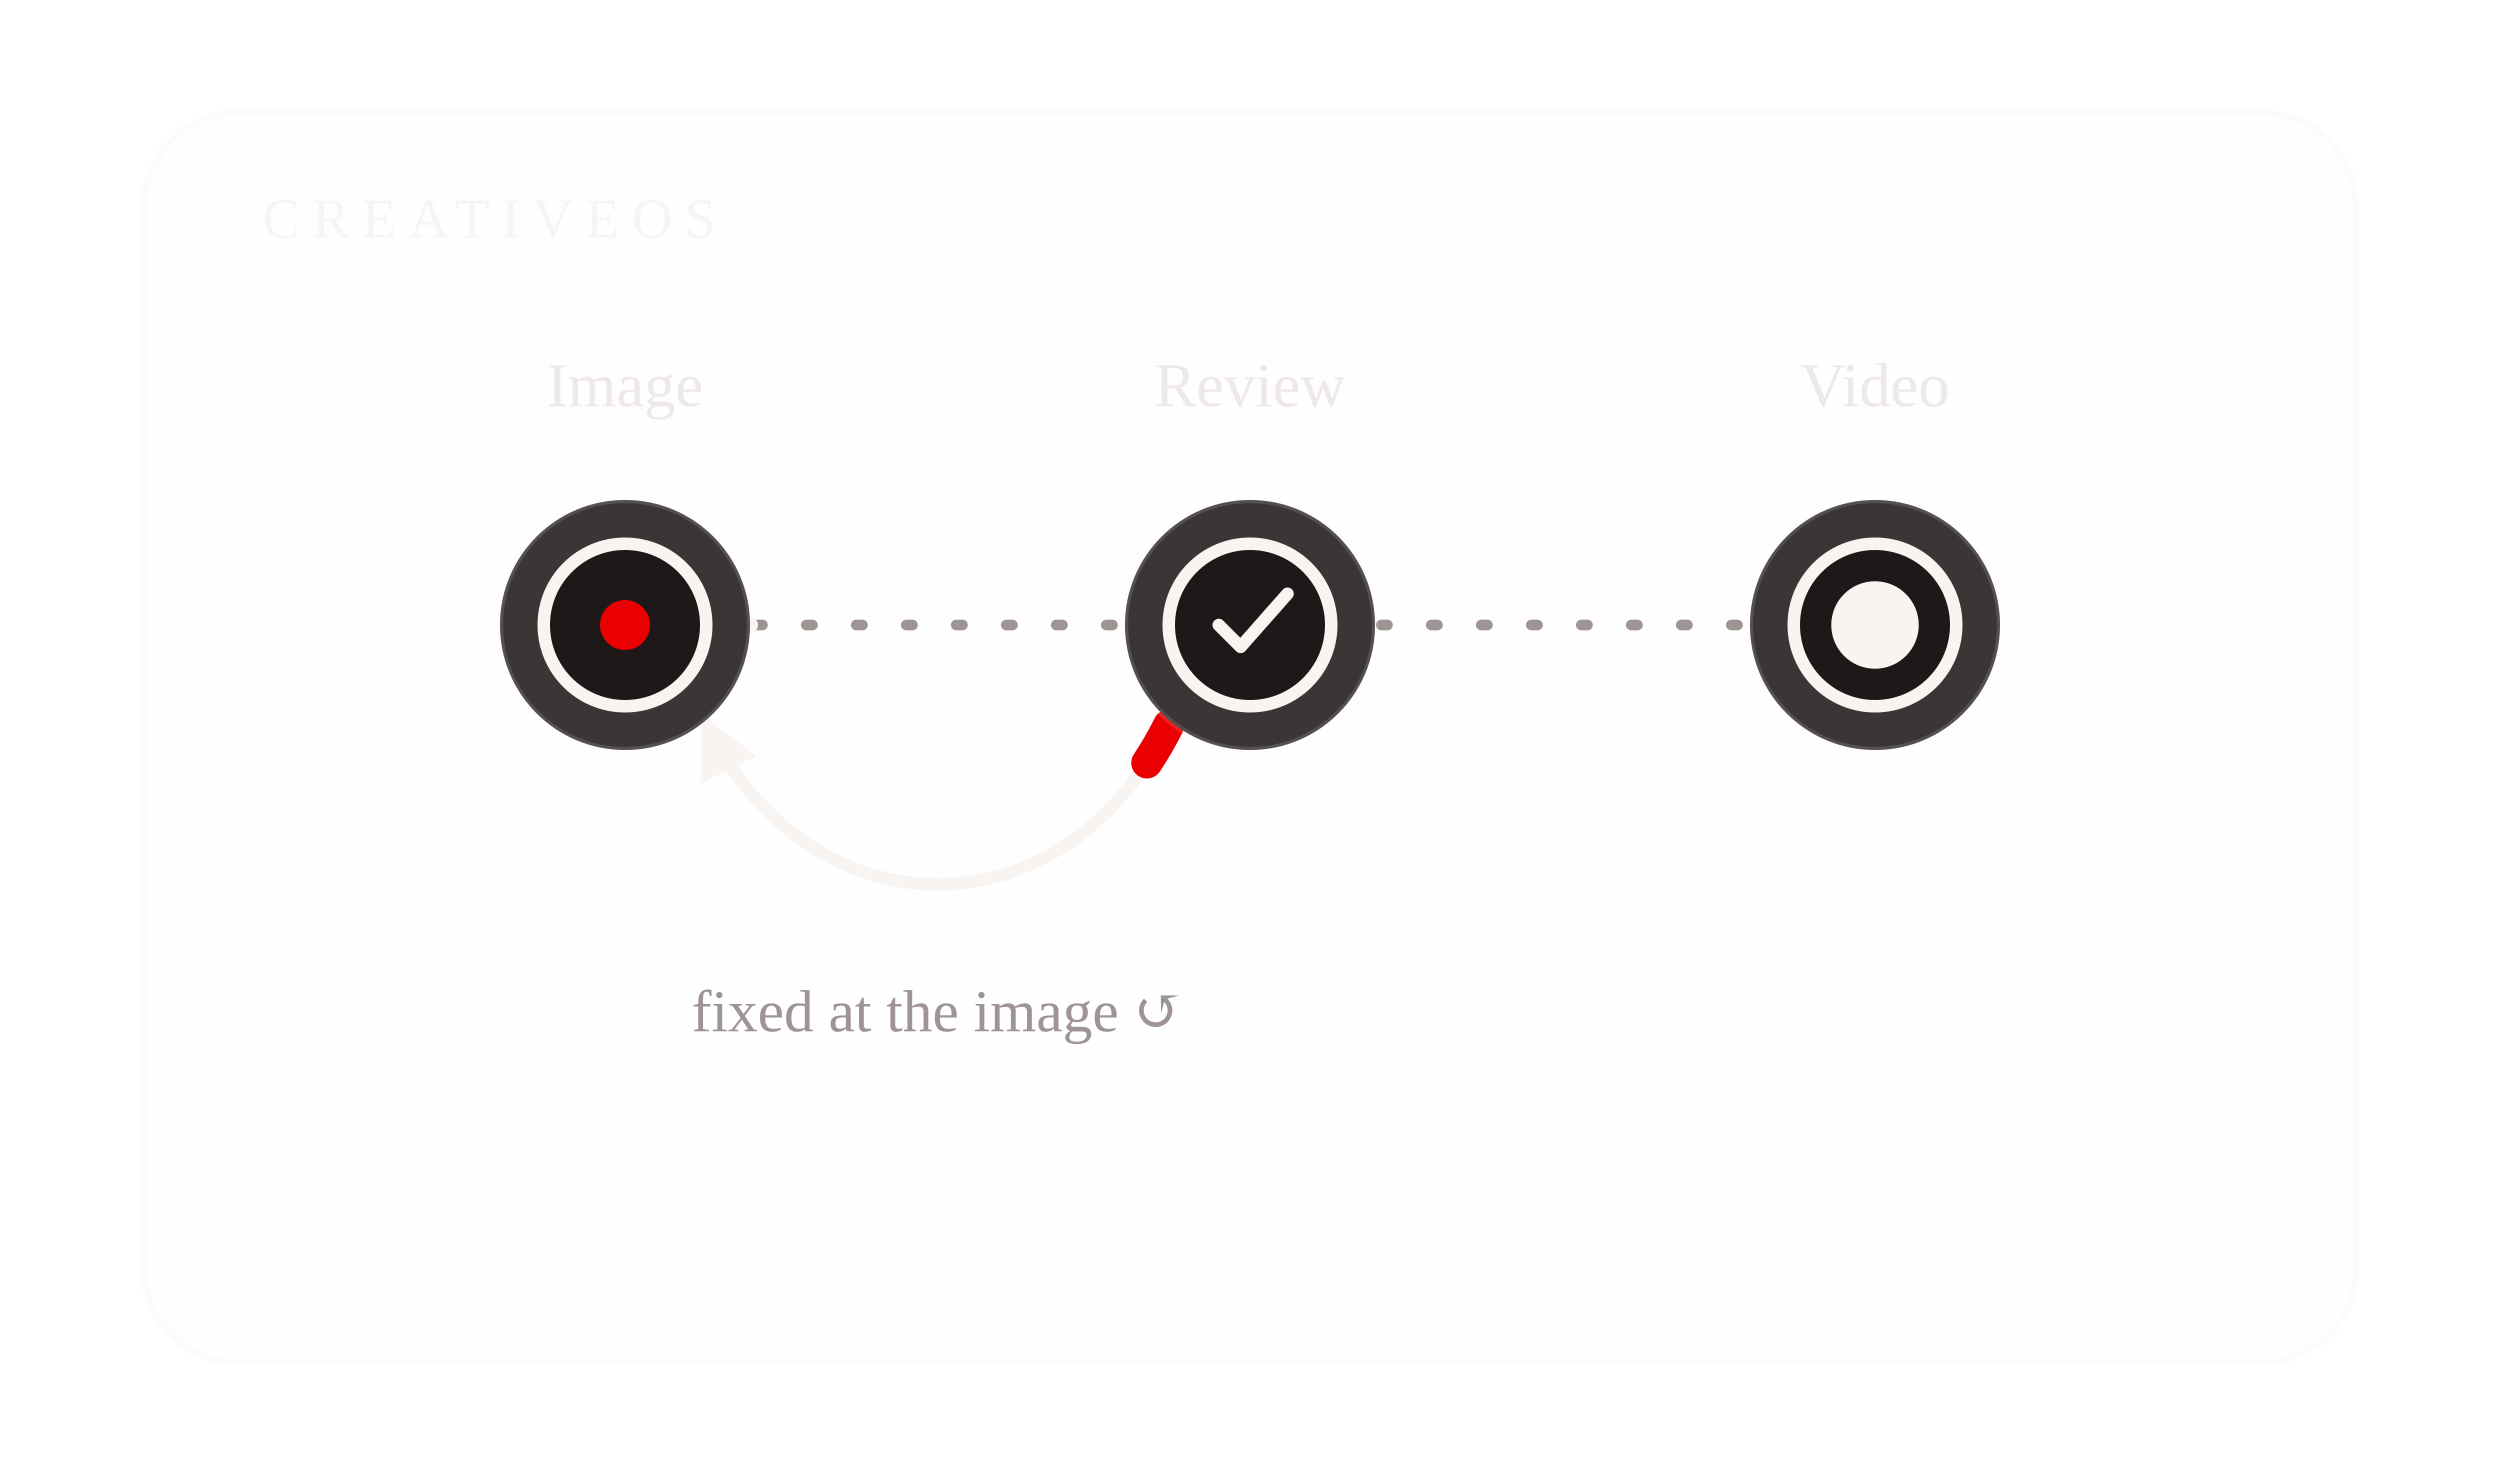
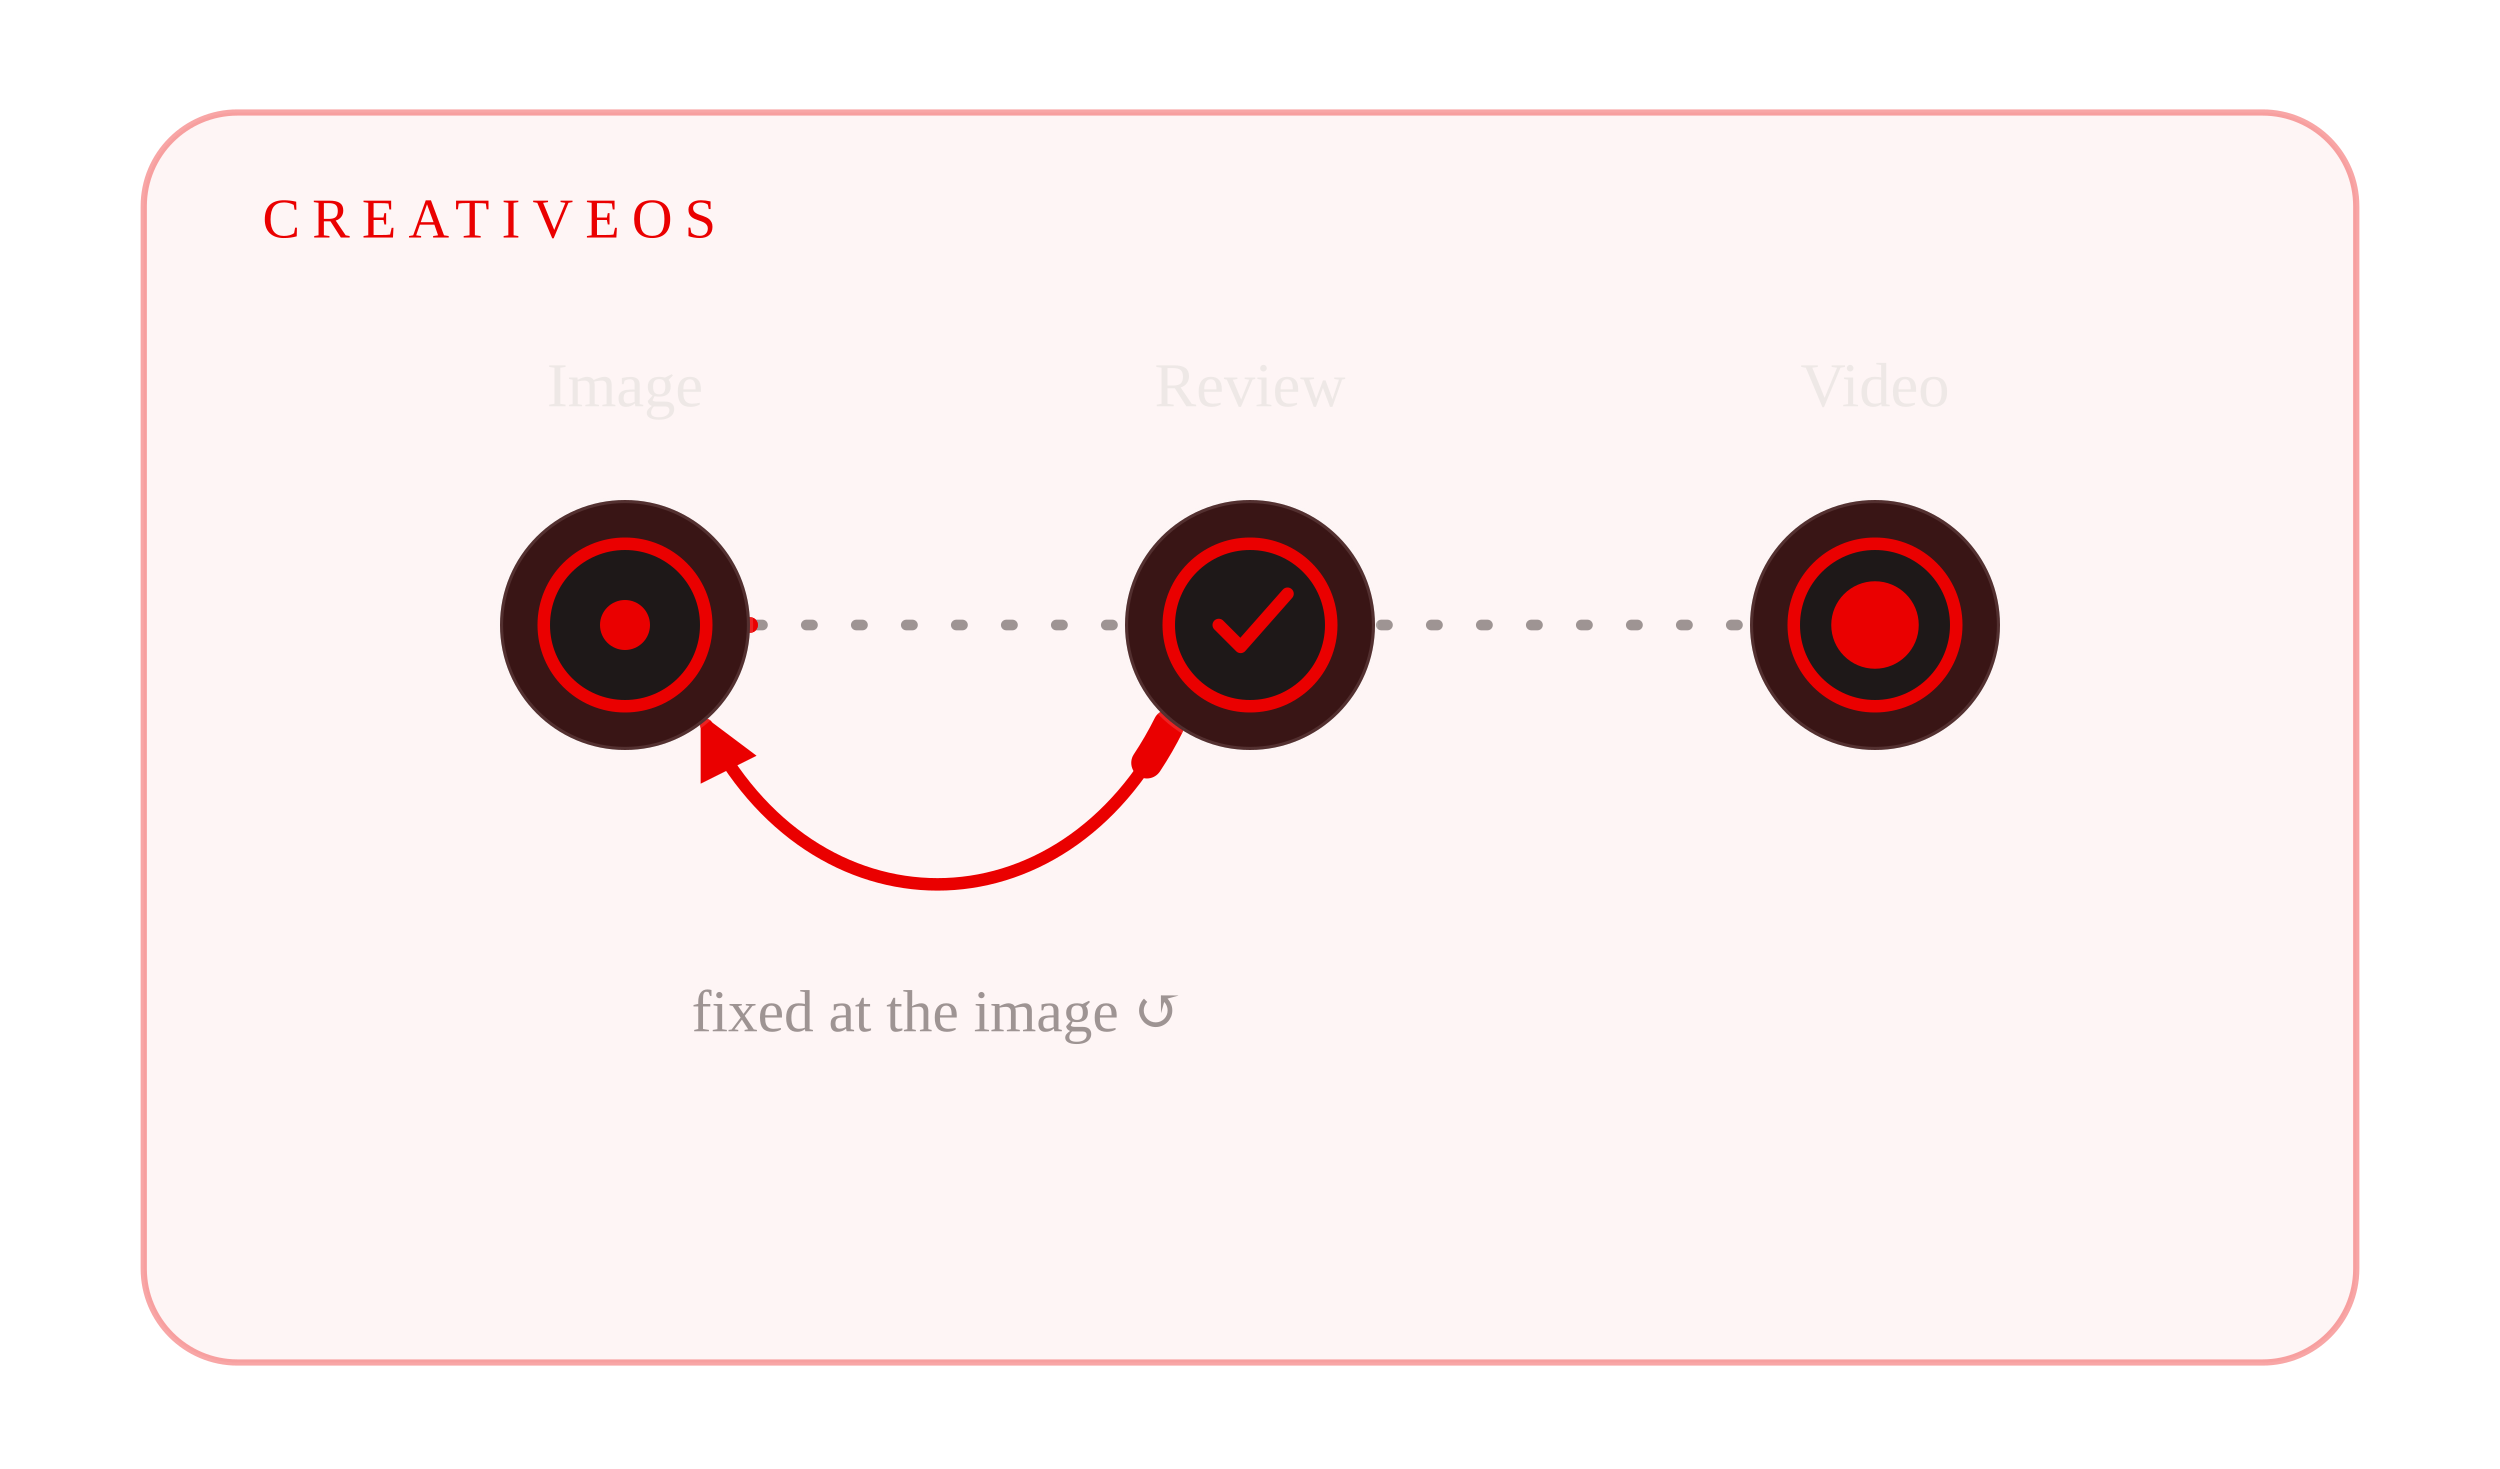
<svg xmlns="http://www.w3.org/2000/svg" viewBox="0 0 800 470" class="diagram" aria-hidden="true">
-   <style>@keyframes cosflashG {
-   0%,
-   31% {
-     fill: rgba(107, 114, 128, 0.04);
-     stroke: rgba(248,244,242,0.28);
-   }
-   34%,
-   45% {
-     fill: rgba(107, 114, 128, 0.16);
-     stroke: #eee8e6;
-   }
-   56%,
-   100% {
-     fill: rgba(107, 114, 128, 0.04);
-     stroke: rgba(248,244,242,0.28);
-   }
- }
- @keyframes cossnake {
-   to {
-     stroke-dashoffset: -2954;
-   }
- }
- @keyframes costickS1 {
-   0%,
-   15% {
-     opacity: 0;
-   }
-   17%,
-   100% {
-     opacity: 1;
-   }
- }
- @keyframes costickS2 {
-   0%,
-   52.5% {
-     opacity: 0;
-   }
-   54%,
-   100% {
-     opacity: 1;
-   }
- }
- @keyframes costickS3 {
-   0%,
-   90% {
-     opacity: 0;
-   }
-   91.5%,
-   100% {
-     opacity: 1;
-   }
- }
- @keyframes cosdKF0 {
-   0%, 1.693% { fill: #1e1818; transform: scale(1); }
-   1.893% { fill: #f8f4f2; transform: scale(1.5); }
-   3.593% { transform: scale(1); }
-   100% { fill: #f8f4f2; transform: scale(1); }
- }
- @keyframes cosdKF1 {
-   0%, 4.739% { fill: #1e1818; transform: scale(1); }
-   4.939% { fill: #d8cfcd; transform: scale(1.5); }
-   6.639% { transform: scale(1); }
-   100% { fill: #d8cfcd; transform: scale(1); }
- }
- @keyframes cosdKF2 {
-   0%, 7.786% { fill: #1e1818; transform: scale(1); }
-   7.986% { fill: #b8adab; transform: scale(1.5); }
-   9.686% { transform: scale(1); }
-   100% { fill: #b8adab; transform: scale(1); }
- }
- @keyframes cosdKF3 {
-   0%, 10.833% { fill: #1e1818; transform: scale(1); }
-   11.033% { fill: #f8f4f2; transform: scale(1.5); }
-   12.733% { transform: scale(1); }
-   100% { fill: #f8f4f2; transform: scale(1); }
- }
- @keyframes cosdKF4 {
-   0%, 37.925% { fill: #1e1818; transform: scale(1); }
-   38.125% { fill: #f8f4f2; transform: scale(1.5); }
-   39.825% { transform: scale(1); }
-   100% { fill: #f8f4f2; transform: scale(1); }
- }
- @keyframes cosdKF5 {
-   0%, 42.443% { fill: #1e1818; transform: scale(1); }
-   42.643% { fill: #d8cfcd; transform: scale(1.5); }
-   44.343% { transform: scale(1); }
-   100% { fill: #d8cfcd; transform: scale(1); }
- }
- @keyframes cosdKF6 {
-   0%, 45.489% { fill: #1e1818; transform: scale(1); }
-   45.689% { fill: #b8adab; transform: scale(1.5); }
-   47.389% { transform: scale(1); }
-   100% { fill: #b8adab; transform: scale(1); }
- }
- @keyframes cosdKF7 {
-   0%, 48.536% { fill: #1e1818; transform: scale(1); }
-   48.736% { fill: #f8f4f2; transform: scale(1.5); }
-   50.436% { transform: scale(1); }
-   100% { fill: #f8f4f2; transform: scale(1); }
- }
- @keyframes cosdKF8 {
-   0%, 75.629% { fill: #1e1818; transform: scale(1); }
-   75.829% { fill: #f8f4f2; transform: scale(1.5); }
-   77.529% { transform: scale(1); }
-   100% { fill: #f8f4f2; transform: scale(1); }
- }
- @keyframes cosdKF9 {
-   0%, 80.146% { fill: #1e1818; transform: scale(1); }
-   80.346% { fill: #d8cfcd; transform: scale(1.5); }
-   82.046% { transform: scale(1); }
-   100% { fill: #d8cfcd; transform: scale(1); }
- }
- @keyframes cosdKF10 {
-   0%, 83.193% { fill: #1e1818; transform: scale(1); }
-   83.393% { fill: #b8adab; transform: scale(1.5); }
-   85.093% { transform: scale(1); }
-   100% { fill: #b8adab; transform: scale(1); }
- }
- @keyframes cosdKF11 {
-   0%, 86.239% { fill: #1e1818; transform: scale(1); }
-   86.439% { fill: #f8f4f2; transform: scale(1.5); }
-   88.139% { transform: scale(1); }
-   100% { fill: #f8f4f2; transform: scale(1); }
- }
- @keyframes cosChipPulse {
-   0% {
-     transform: scale(0.8);
-     opacity: 0.9;
-   }
-   4% {
-     transform: scale(2.6);
-     opacity: 0;
-   }
-   100% {
-     transform: scale(2.6);
-     opacity: 0;
-   }
- }
- @keyframes cosTrailRow1 {
-   0% {
-     stroke-dashoffset: 100;
-     opacity: 0.8;
-   }
-   17.13%,
-   100% {
-     stroke-dashoffset: 0;
-     opacity: 0.8;
-   }
- }
- @keyframes cosTrailRet1 {
-   0%,
-   17.13% {
-     stroke-dashoffset: 100;
-     opacity: 0.45;
-   }
-   39.87%,
-   100% {
-     stroke-dashoffset: 0;
-     opacity: 0.45;
-   }
- }
- @keyframes cosTrailRow2 {
-   0%,
-   39.87% {
-     stroke-dashoffset: 100;
-     opacity: 0.8;
-   }
-   54.83%,
-   100% {
-     stroke-dashoffset: 0;
-     opacity: 0.8;
-   }
- }
- @keyframes cosTrailRet2 {
-   0%,
-   54.83% {
-     stroke-dashoffset: 100;
-     opacity: 0.45;
-   }
-   77.57%,
-   100% {
-     stroke-dashoffset: 0;
-     opacity: 0.45;
-   }
- }
- @keyframes cosTrailRow3 {
-   0%,
-   77.57% {
-     stroke-dashoffset: 100;
-     opacity: 0.8;
-   }
-   92.53%,
-   100% {
-     stroke-dashoffset: 0;
-     opacity: 0.8;
-   }
- }
- @keyframes cosrowP {
-   0% {
-     stroke-dashoffset: 0;
-     opacity: 1;
-   }
-   41.8% {
-     stroke-dashoffset: -360;
-     opacity: 1;
-   }
-   42.5% {
-     opacity: 0;
-   }
-   100% {
-     stroke-dashoffset: -360;
-     opacity: 0;
-   }
- }
- @keyframes cosfanA {
-   0%,
-   41.8% {
-     stroke-dashoffset: 0;
-     opacity: 0;
-   }
-   42.6% {
-     opacity: 1;
-   }
-   76% {
-     stroke-dashoffset: -94;
-     opacity: 1;
-   }
-   77% {
-     opacity: 0;
-   }
-   100% {
-     stroke-dashoffset: -94;
-     opacity: 0;
-   }
- }
- @keyframes cosfanB {
-   0%,
-   41.8% {
-     stroke-dashoffset: 0;
-     opacity: 0;
-   }
-   42.6% {
-     opacity: 1;
-   }
-   76% {
-     stroke-dashoffset: -186;
-     opacity: 1;
-   }
-   77% {
-     opacity: 0;
-   }
-   100% {
-     stroke-dashoffset: -186;
-     opacity: 0;
-   }
- }
- @keyframes cosfanC {
-   0%,
-   41.8% {
-     stroke-dashoffset: 0;
-     opacity: 0;
-   }
-   42.6% {
-     opacity: 1;
-   }
-   76% {
-     stroke-dashoffset: -300;
-     opacity: 1;
-   }
-   77% {
-     opacity: 0;
-   }
-   100% {
-     stroke-dashoffset: -300;
-     opacity: 0;
-   }
- }
- @keyframes cosringP {
-   0%,
-   39% {
-     transform: scale(0.7);
-     opacity: 0;
-   }
-   43% {
-     opacity: 0.9;
-   }
-   58% {
-     transform: scale(2.1);
-     opacity: 0;
-   }
-   100% {
-     transform: scale(2.1);
-     opacity: 0;
-   }
- }
- @keyframes cosflashP {
-   0%,
-   73% {
-     fill: rgba(88, 41, 199, 0.04);
-     stroke: rgba(248,244,242,0.28);
-   }
-   78%,
-   100% {
-     fill: rgba(88, 41, 199, 0.16);
-     stroke: #f8f4f2;
-   }
- }
- @keyframes costickP {
-   0%,
-   76% {
-     opacity: 0;
-   }
-   80%,
-   100% {
-     opacity: 1;
-   }
- }
- @keyframes cosdKP0 {
-   0%, 4.644% { fill: #1e1818; transform: scale(1); }
-   5.344% { fill: #f8f4f2; transform: scale(1.5); }
-   10.344% { transform: scale(1); }
-   100% { fill: #f8f4f2; transform: scale(1); }
- }
- @keyframes cosdKP1 {
-   0%, 13.933% { fill: #1e1818; transform: scale(1); }
-   14.633% { fill: #d8cfcd; transform: scale(1.5); }
-   19.633% { transform: scale(1); }
-   100% { fill: #d8cfcd; transform: scale(1); }
- }
- @keyframes cosdKP2 {
-   0%, 23.222% { fill: #1e1818; transform: scale(1); }
-   23.922% { fill: #b8adab; transform: scale(1.5); }
-   28.922% { transform: scale(1); }
-   100% { fill: #b8adab; transform: scale(1); }
- }
- @keyframes cosdKP3 {
-   0%, 32.511% { fill: #1e1818; transform: scale(1); }
-   33.211% { fill: #f8f4f2; transform: scale(1.5); }
-   38.211% { transform: scale(1); }
-   100% { fill: #f8f4f2; transform: scale(1); }
- }
- @keyframes cosChipPulseP {
-   0% {
-     transform: scale(0.8);
-     opacity: 0.9;
-   }
-   14% {
-     transform: scale(2.6);
-     opacity: 0;
-   }
-   100% {
-     transform: scale(2.6);
-     opacity: 0;
-   }
- }
- @keyframes cosrowTrail {
-   0% {
-     stroke-dashoffset: 100;
-     opacity: 0.8;
-   }
-   41.8%,
-   100% {
-     stroke-dashoffset: 0;
-     opacity: 0.8;
-   }
- }
- @keyframes cosfanTrail {
-   0%,
-   41.8% {
-     stroke-dashoffset: 100;
-     opacity: 0.8;
-   }
-   76%,
-   100% {
-     stroke-dashoffset: 0;
-     opacity: 0.8;
-   }
- }
- @keyframes cosloopT {
-   0% {
-     stroke-dashoffset: 0;
-     opacity: 1;
-   }
-   20% {
-     stroke-dashoffset: -460;
-     opacity: 1;
-   }
-   20.5% {
-     opacity: 0;
-   }
-   100% {
-     stroke-dashoffset: -460;
-     opacity: 0;
-   }
- }
- @keyframes cosloopS {
-   0% {
-     stroke-dashoffset: 0;
-     opacity: 1;
-   }
-   25% {
-     stroke-dashoffset: -400;
-     opacity: 1;
-   }
-   25.5% {
-     opacity: 0;
-   }
-   100% {
-     stroke-dashoffset: -400;
-     opacity: 0;
-   }
- }
- @keyframes cosloopR {
-   0% {
-     stroke-dashoffset: 0;
-     opacity: 1;
-   }
-   50% {
-     stroke-dashoffset: -400;
-     opacity: 1;
-   }
-   50.5% {
-     opacity: 0;
-   }
-   100% {
-     stroke-dashoffset: -400;
-     opacity: 0;
-   }
- }
- @keyframes cosloopW {
-   to {
-     stroke-dashoffset: -2488;
-   }
- }
- @keyframes cosloopTrail {
-   0%,
-   88% {
-     opacity: 0.85;
-   }
-   99%,
-   100% {
-     opacity: 0;
-   }
- }
- @keyframes cosloopDraw {
-   0% {
-     stroke-dashoffset: 2483;
-   }
-   100% {
-     stroke-dashoffset: 0;
-   }
- }
- @keyframes cosstageW {
-   0% {
-     transform: scale(0.8);
-     opacity: 0.9;
-   }
-   4%,
-   100% {
-     transform: scale(2.6);
-     opacity: 0;
-   }
- }
- @keyframes cosstage1 {
-   0%, 0.833% { fill: #1e1818; stroke: #aab1bf; transform: scale(1); }
-   1.033% { fill: #ffca2d; stroke: #d8cfcd; transform: scale(1.35); }
-   2.733% { transform: scale(1); }
-   88% { fill: #ffca2d; stroke: #d8cfcd; transform: scale(1); }
-   99%, 100% { fill: #1e1818; stroke: #aab1bf; transform: scale(1); }
- }
- @keyframes cosstage2 {
-   0%, 12.083% { fill: #1e1818; stroke: #aab1bf; transform: scale(1); }
-   12.283% { fill: #ffca2d; stroke: #d8cfcd; transform: scale(1.35); }
-   13.983% { transform: scale(1); }
-   88% { fill: #ffca2d; stroke: #d8cfcd; transform: scale(1); }
-   99%, 100% { fill: #1e1818; stroke: #aab1bf; transform: scale(1); }
- }
- @keyframes cosstage3 {
-   0%, 23.333% { fill: #1e1818; stroke: #aab1bf; transform: scale(1); }
-   23.533% { fill: #ffca2d; stroke: #d8cfcd; transform: scale(1.35); }
-   25.233% { transform: scale(1); }
-   88% { fill: #ffca2d; stroke: #d8cfcd; transform: scale(1); }
-   99%, 100% { fill: #1e1818; stroke: #aab1bf; transform: scale(1); }
- }
- @keyframes cosstage4 {
-   0%, 34.583% { fill: #1e1818; stroke: #aab1bf; transform: scale(1); }
-   34.783% { fill: #ffca2d; stroke: #d8cfcd; transform: scale(1.35); }
-   36.483% { transform: scale(1); }
-   88% { fill: #ffca2d; stroke: #d8cfcd; transform: scale(1); }
-   99%, 100% { fill: #1e1818; stroke: #aab1bf; transform: scale(1); }
- }
- @keyframes cosstage5 {
-   0%, 60.25% { fill: #1e1818; stroke: #aab1bf; transform: scale(1); }
-   60.45% { fill: #f8f4f2; stroke: #f8f4f2; transform: scale(1.35); }
-   62.15% { transform: scale(1); }
-   88% { fill: #f8f4f2; stroke: #f8f4f2; transform: scale(1); }
-   99%, 100% { fill: #1e1818; stroke: #aab1bf; transform: scale(1); }
- }
- @keyframes cosstage6 {
-   0%, 75.583% { fill: #1e1818; stroke: #aab1bf; transform: scale(1); }
-   75.783% { fill: #f8f4f2; stroke: #f8f4f2; transform: scale(1.35); }
-   77.483% { transform: scale(1); }
-   88% { fill: #f8f4f2; stroke: #f8f4f2; transform: scale(1); }
-   99%, 100% { fill: #1e1818; stroke: #aab1bf; transform: scale(1); }
- }</style>
  <defs>
    <marker id="cosArrowP4" markerWidth="6" markerHeight="6" refX="4.5" refY="3" orient="auto">
-       <path d="M0.5,0.5 L5.5,3 L0.5,5.5 Z" fill="#f8f4f2" />
+       <path d="M0.5,0.5 L5.5,3 L0.5,5.5 Z" fill="#ea0000" />
    </marker>
  </defs>
-   <rect x="46" y="36" width="708" height="400" rx="30" fill="rgba(248,244,242,.04)" stroke="rgba(248,244,242,.35)" stroke-width="2" />
-   <text x="84" y="76" style="font-weight:500;font-size:18px;letter-spacing:3.9px" fill="#f8f4f2">CREATIVEOS</text>
+   <rect x="46" y="36" width="708" height="400" rx="30" fill="rgba(234,0,0,.04)" stroke="rgba(234,0,0,.35)" stroke-width="2" />
+   <text x="84" y="76" style="font-weight:500;font-size:18px;letter-spacing:3.9px" fill="#ea0000">CREATIVEOS</text>
  <g fill="none" stroke="#9e9493" stroke-width="3.4" stroke-linecap="round" stroke-dasharray="2 14">
    <line x1="226" y1="200" x2="364" y2="200" />
    <line x1="426" y1="200" x2="574" y2="200" />
  </g>
-   <path d="M374,232 C340,300 260,300 226,232" fill="none" stroke="#f8f4f2" stroke-width="4" stroke-linecap="round" marker-end="url(#cosArrowP4)" />
+   <path d="M374,232 C340,300 260,300 226,232" fill="none" stroke="#ea0000" stroke-width="4" stroke-linecap="round" marker-end="url(#cosArrowP4)" />
  <circle cx="400" cy="200" r="38" fill="none" stroke="#ea0000" stroke-width="3" stroke-dasharray="5 8" />
-   <g fill="none" stroke="#f8f4f2" stroke-width="5" stroke-linecap="round">
+   <g fill="none" stroke="#ea0000" stroke-width="5" stroke-linecap="round">
    <line x1="226" y1="200" x2="364" y2="200" stroke-dasharray="14 900" style="animation:cosloopS 6s linear infinite;animation-delay:0s" />
    <path d="M374,232 C340,300 260,300 226,232" stroke="#ea0000" stroke-width="10" stroke-dasharray="14 900" style="animation:cosloopR 6s linear infinite;animation-delay:0.6s" />
    <line x1="226" y1="200" x2="574" y2="200" stroke-dasharray="14 900" style="animation:cosloopS 6s linear infinite;animation-delay:2.6s" />
  </g>
  <circle cx="200" cy="200" r="40" fill="#1e1818" stroke="rgba(248,244,242,0.14)" stroke-width="2" />
-   <circle cx="200" cy="200" r="40" fill="#f8f4f222" />
-   <circle cx="200" cy="200" r="26" fill="#1e1818" stroke="#f8f4f2" stroke-width="4" />
+   <circle cx="200" cy="200" r="40" fill="#ea000022" />
+   <circle cx="200" cy="200" r="26" fill="#1e1818" stroke="#ea0000" stroke-width="4" />
  <circle cx="200" cy="200" r="8" fill="#ea0000" />
  <circle cx="400" cy="200" r="40" fill="#1e1818" stroke="rgba(248,244,242,0.14)" stroke-width="2" />
-   <circle cx="400" cy="200" r="40" fill="#f8f4f222" />
-   <circle cx="400" cy="200" r="26" fill="#1e1818" stroke="#f8f4f2" stroke-width="4" />
-   <path d="M390,200 L397,207 L412,190" fill="none" stroke="#f8f4f2" stroke-width="4" stroke-linecap="round" stroke-linejoin="round" />
+   <circle cx="400" cy="200" r="40" fill="#ea000022" />
+   <circle cx="400" cy="200" r="26" fill="#1e1818" stroke="#ea0000" stroke-width="4" />
+   <path d="M390,200 L397,207 L412,190" fill="none" stroke="#ea0000" stroke-width="4" stroke-linecap="round" stroke-linejoin="round" />
  <circle cx="600" cy="200" r="40" fill="#1e1818" stroke="rgba(248,244,242,0.14)" stroke-width="2" />
-   <circle cx="600" cy="200" r="40" fill="#f8f4f222" />
-   <circle cx="600" cy="200" r="26" fill="#1e1818" stroke="#f8f4f2" stroke-width="4" />
-   <circle cx="600" cy="200" r="14" fill="#f8f4f2" />
+   <circle cx="600" cy="200" r="40" fill="#ea000022" />
+   <circle cx="600" cy="200" r="26" fill="#1e1818" stroke="#ea0000" stroke-width="4" />
+   <circle cx="600" cy="200" r="14" fill="#ea0000" />
  <text x="200" y="130" text-anchor="middle" style="font-weight:500;font-size:20px" fill="#eee8e6">Image</text>
  <text x="400" y="130" text-anchor="middle" style="font-weight:500;font-size:20px" fill="#eee8e6">Review</text>
  <text x="600" y="130" text-anchor="middle" style="font-weight:500;font-size:20px" fill="#eee8e6">Video</text>
  <text x="300" y="330" text-anchor="middle" style="font-weight:500;font-size:19px" fill="#9e9493">fixed at the image ↺</text>
</svg>
